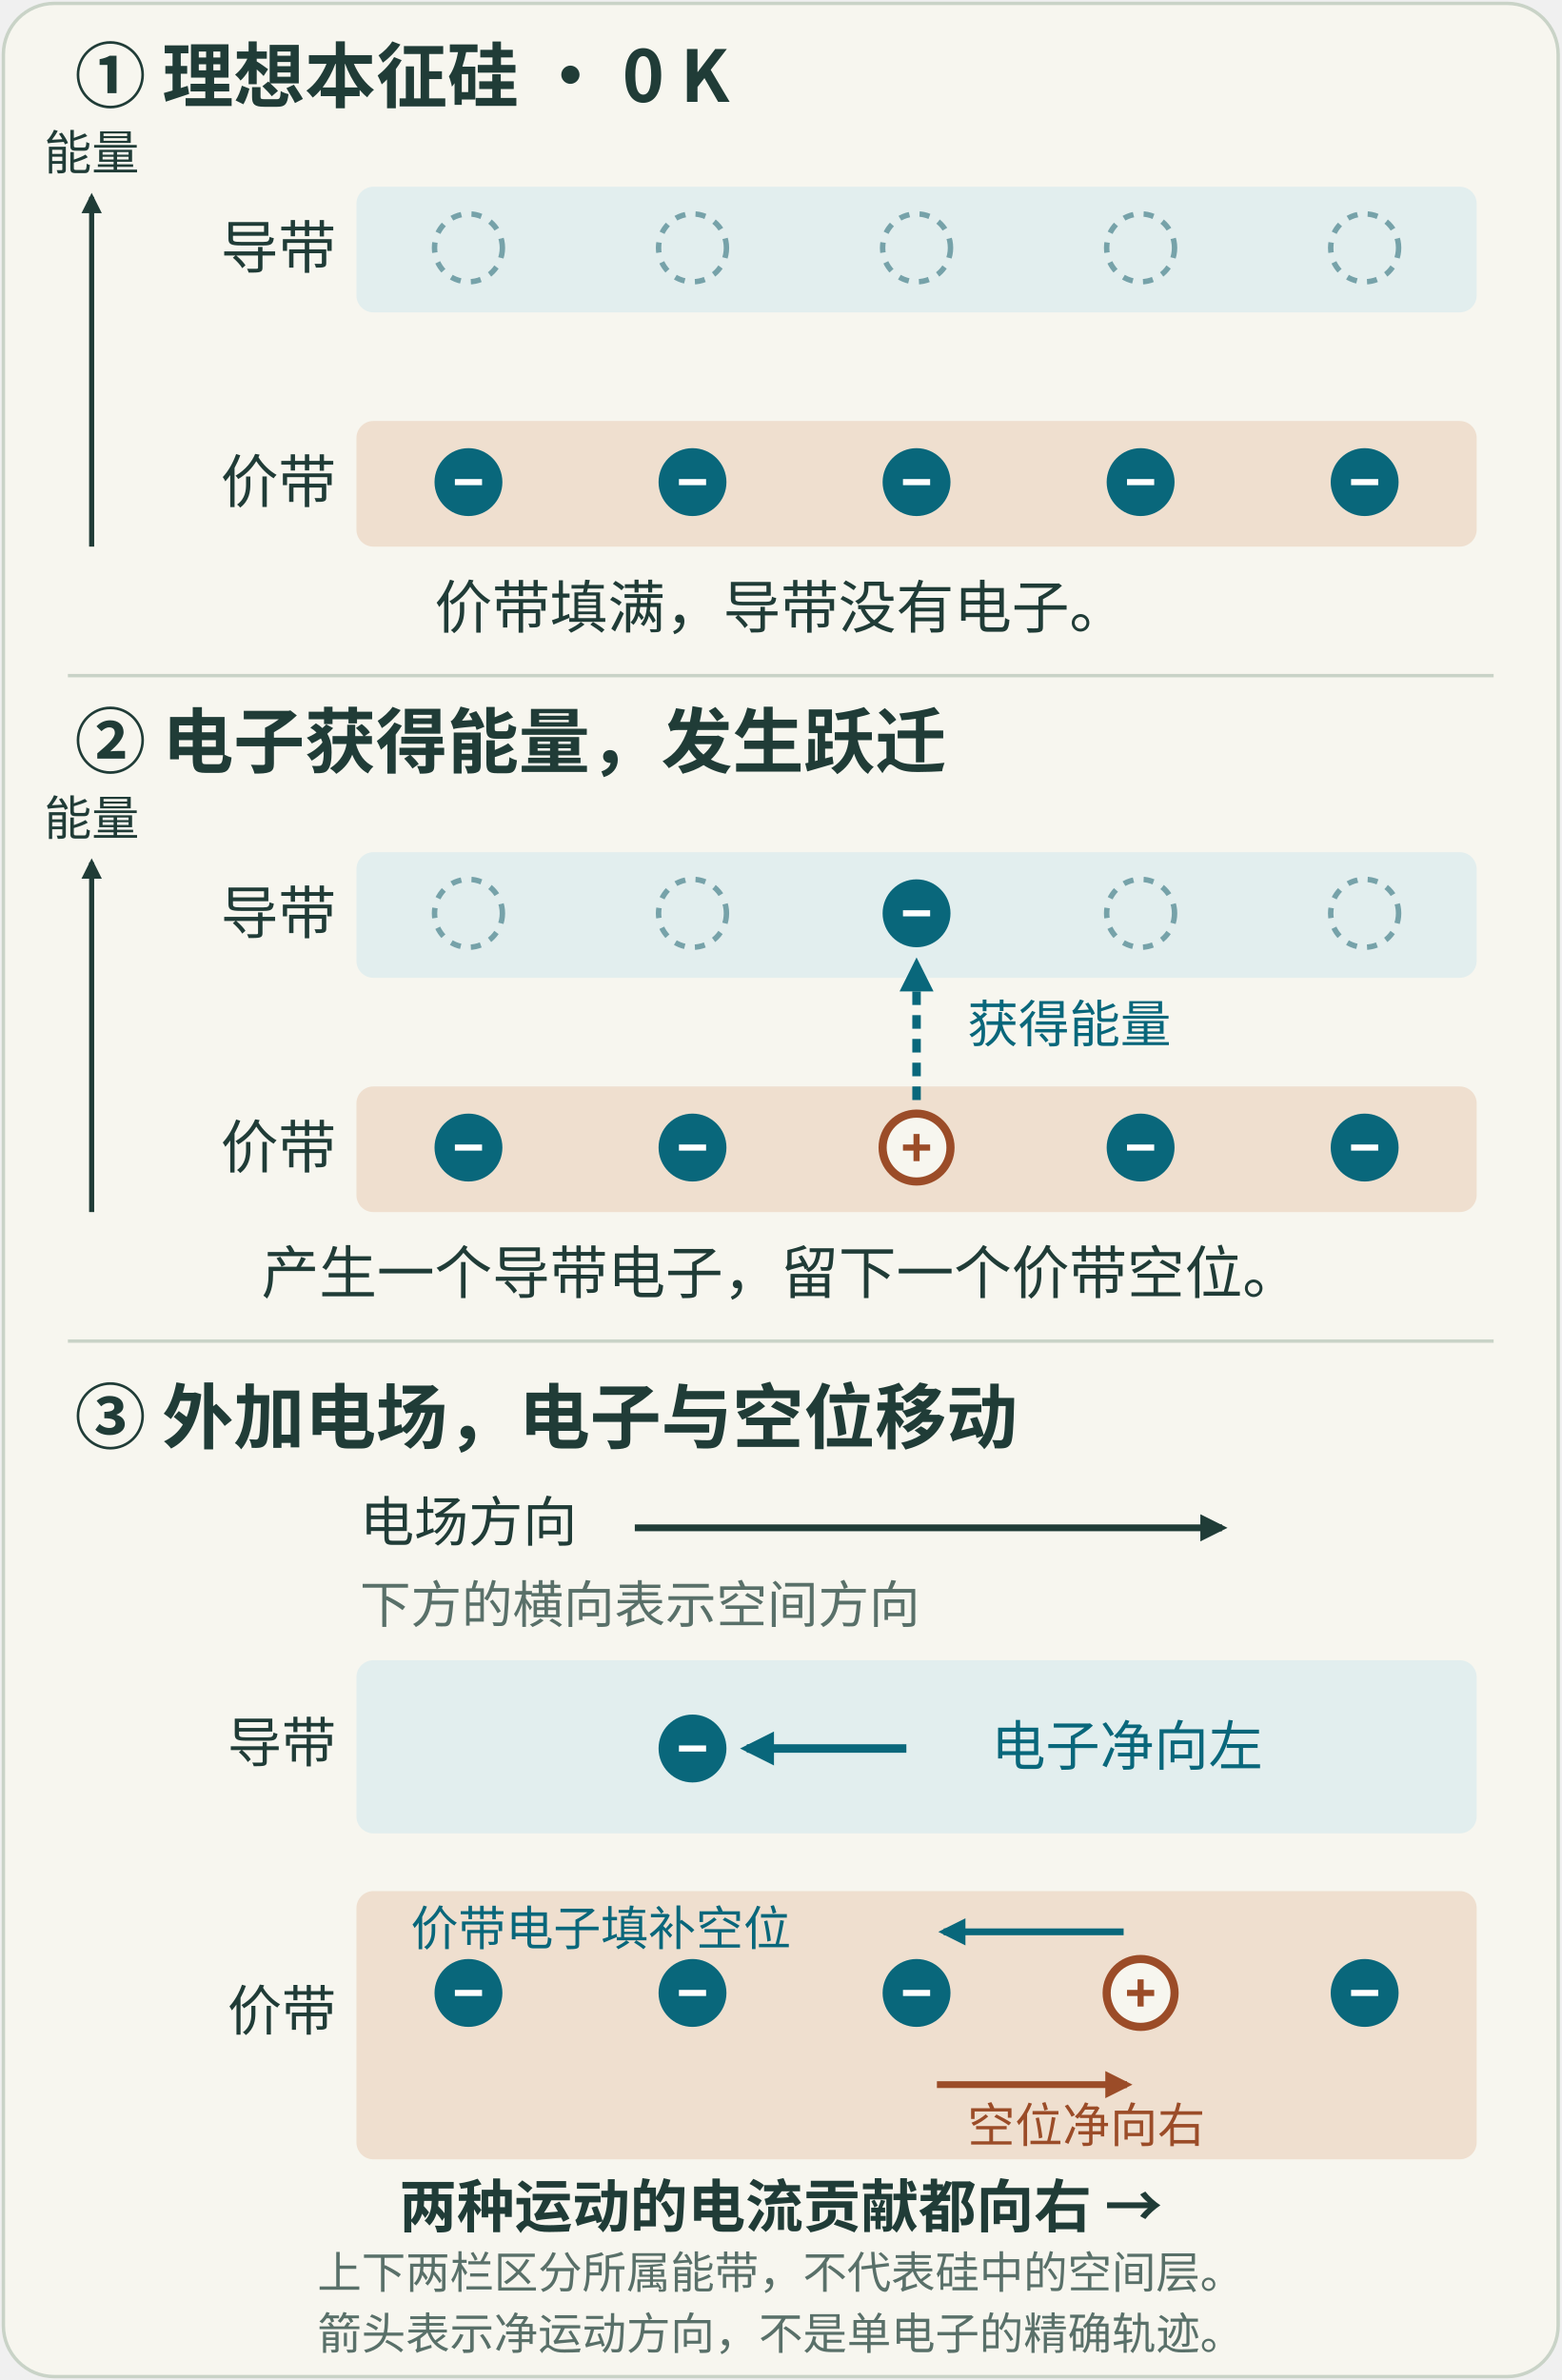
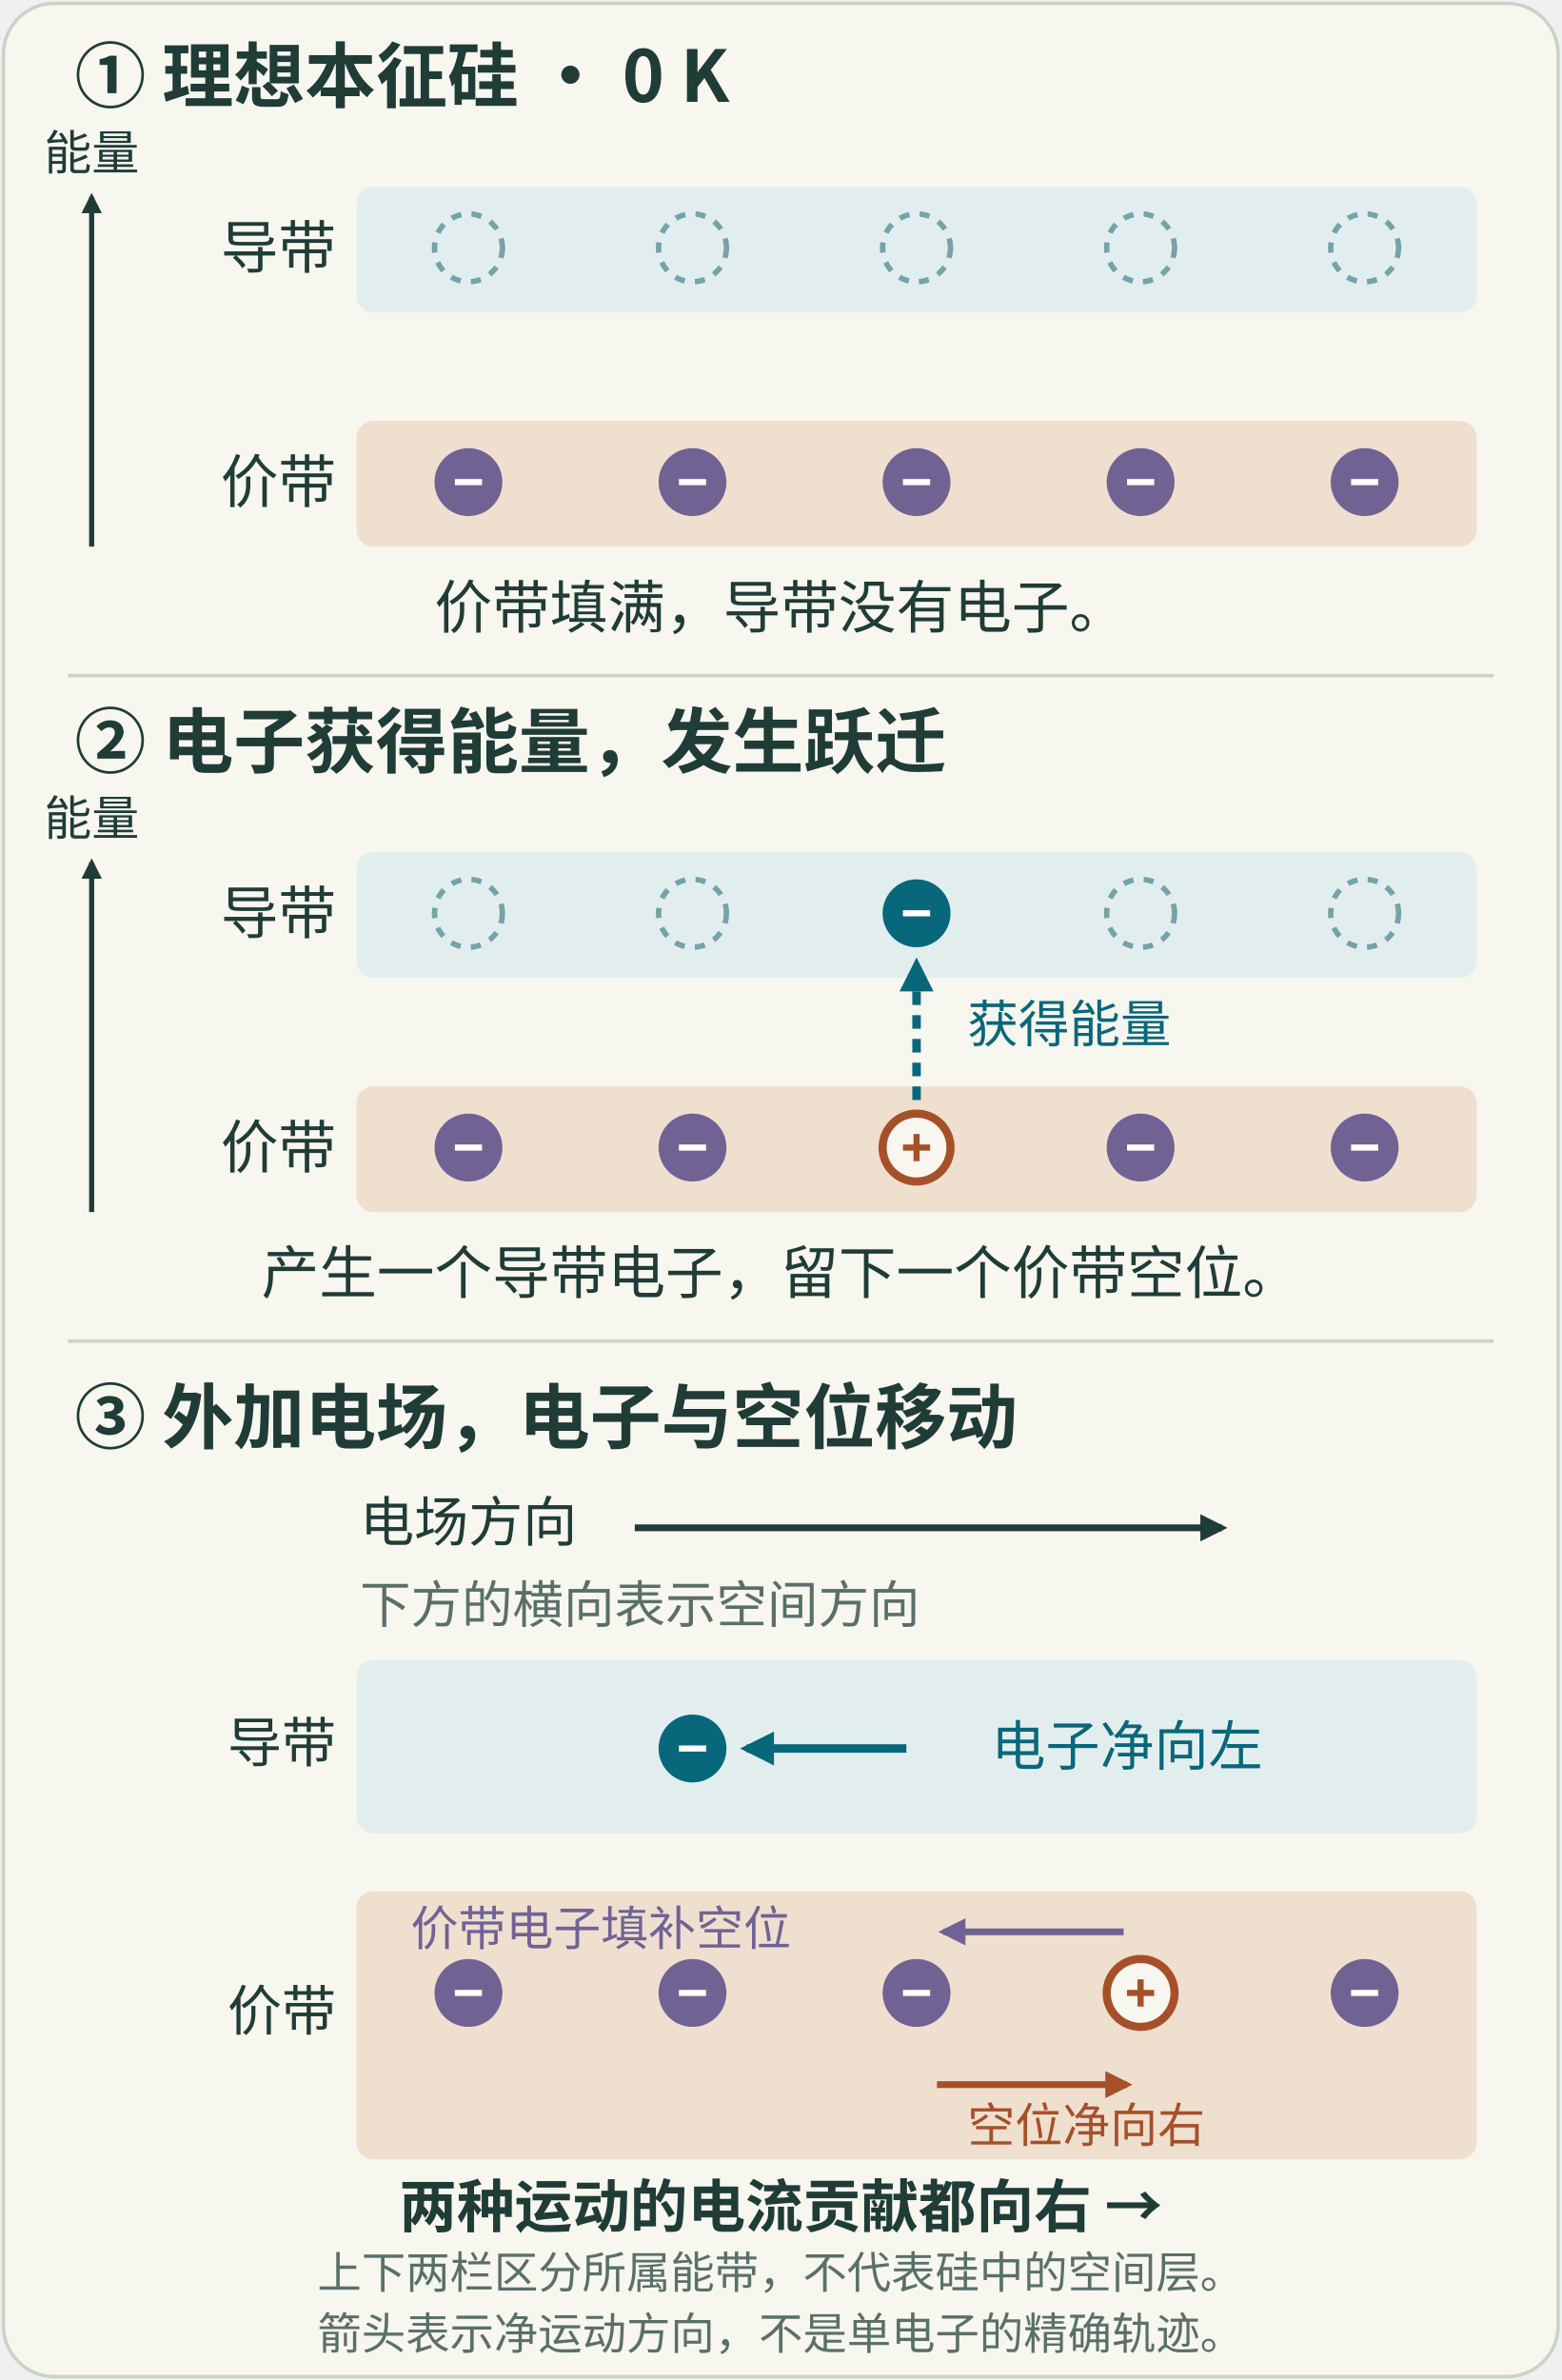
<svg xmlns="http://www.w3.org/2000/svg" width="460" height="701" viewBox="0 0 460 701" role="img" aria-labelledby="title desc" xml:lang="zh-CN">
  <defs>
    <marker id="arrow-blue" viewBox="0 0 10 10" refX="8" refY="5" markerWidth="4" markerHeight="4" orient="auto">
      <path d="M0 0 10 5 0 10Z" fill="#09677b" />
    </marker>
    <marker id="arrow-orange" viewBox="0 0 10 10" refX="8" refY="5" markerWidth="4" markerHeight="4" orient="auto">
-       <path d="M0 0 10 5 0 10Z" fill="#9b4c28" />
+       <path d="M0 0 10 5 0 10Z" fill="#a65029" />
    </marker>
    <marker id="arrow-dark" viewBox="0 0 10 10" refX="8" refY="5" markerWidth="4" markerHeight="4" orient="auto">
      <path d="M0 0 10 5 0 10Z" fill="#203c37" />
    </marker>
    <g id="electron">
      <circle r="10" fill="#09677b" />
      <path d="M-4 0H4" stroke="#fff" stroke-width="1.8" />
    </g>
+     <g id="valence-electron">
+       <circle r="10" fill="#706394" />
+       <path d="M-4 0H4" stroke="#fff" stroke-width="1.8" />
+     </g>
+     <marker id="arrow-purple" viewBox="0 0 10 10" refX="8" refY="5" markerWidth="4" markerHeight="4" orient="auto">
+       <path d="M0 0 10 5 0 10Z" fill="#706394" />
+     </marker>
    <g id="empty-state">
      <circle r="10" stroke="#76a2a9" stroke-width="1.6" stroke-dasharray="3 3" fill="none" />
    </g>
    <g id="hole">
-       <circle r="10" fill="#f7f6ef" stroke="#9b4c28" stroke-width="2.4" />
-       <path d="M-4 0H4M0-4V4" stroke="#9b4c28" stroke-width="1.8" />
+       <circle r="10" fill="#f7f6ef" stroke="#a65029" stroke-width="2.4" />
+       <path d="M-4 0H4M0-4V4" stroke="#a65029" stroke-width="1.8" />
    </g>
    <g id="energy-panel">
      <rect x="105" y="55" width="330" height="37" rx="5" fill="#e2eeee" />
      <rect x="105" y="124" width="330" height="37" rx="5" fill="#efdfcf" />
      <text x="99" y="79" font-size="17" text-anchor="end">导带</text>
      <text x="99" y="148" font-size="17" text-anchor="end">价带</text>
      <path d="M27 161V58" fill="none" stroke="#203c37" stroke-width="1.5" marker-end="url(#arrow-dark)" />
      <text x="27" y="50" text-anchor="middle" font-size="14">能量</text>
    </g>
  </defs>
  <rect x="1" y="1" width="458" height="699" rx="15" fill="#f7f6ef" stroke="#c9d3c7" />
  <g font-family="system-ui,'Noto Sans CJK SC',sans-serif" fill="#203c37">
    <text x="22" y="30" font-size="21" font-weight="650">① 理想本征硅 · 0 K</text>
    <use href="#energy-panel" />
    <g>
      <use href="#empty-state" x="138" y="73" />
      <use href="#empty-state" x="204" y="73" />
      <use href="#empty-state" x="270" y="73" />
      <use href="#empty-state" x="336" y="73" />
      <use href="#empty-state" x="402" y="73" />
-       <use href="#electron" x="138" y="142" />
-       <use href="#electron" x="204" y="142" />
-       <use href="#electron" x="270" y="142" />
-       <use href="#electron" x="336" y="142" />
-       <use href="#electron" x="402" y="142" />
+       <use href="#valence-electron" x="138" y="142" />
+       <use href="#valence-electron" x="204" y="142" />
+       <use href="#valence-electron" x="270" y="142" />
+       <use href="#valence-electron" x="336" y="142" />
+       <use href="#valence-electron" x="402" y="142" />
    </g>
    <text x="230" y="185" font-size="17" text-anchor="middle">价带填满，导带没有电子。</text>
    <path d="M20 199H440" stroke="#c9d3c7" />
    <g transform="translate(0 196)">
      <text x="22" y="30" font-size="21" font-weight="650">② 电子获得能量，发生跃迁</text>
      <use href="#energy-panel" />
      <use href="#empty-state" x="138" y="73" />
      <use href="#empty-state" x="204" y="73" />
      <use href="#electron" x="270" y="73" />
      <use href="#empty-state" x="336" y="73" />
      <use href="#empty-state" x="402" y="73" />
-       <use href="#electron" x="138" y="142" />
-       <use href="#electron" x="204" y="142" />
+       <use href="#valence-electron" x="138" y="142" />
+       <use href="#valence-electron" x="204" y="142" />
      <use href="#hole" x="270" y="142" />
-       <use href="#electron" x="336" y="142" />
-       <use href="#electron" x="402" y="142" />
+       <use href="#valence-electron" x="336" y="142" />
+       <use href="#valence-electron" x="402" y="142" />
      <path d="M270 128V88" fill="none" stroke="#09677b" stroke-width="2.5" stroke-dasharray="4 3" marker-end="url(#arrow-blue)" />
      <text x="285" y="111" font-size="15" fill="#09677b">获得能量</text>
      <text x="230" y="185" font-size="17" text-anchor="middle">产生一个导带电子，留下一个价带空位。</text>
    </g>
    <path d="M20 395H440" stroke="#c9d3c7" />
    <g transform="translate(0 395)">
      <text x="22" y="30" font-size="21" font-weight="650">③ 外加电场，电子与空位移动</text>
      <text x="106" y="59" font-size="16">电场方向</text>
      <path d="M187 55H360" fill="none" stroke="#203c37" stroke-width="2" marker-end="url(#arrow-dark)" />
      <text x="106" y="83" font-size="15" fill="#597069">下方的横向表示空间方向</text>
      <rect x="105" y="94" width="330" height="51" rx="5" fill="#e2eeee" />
      <text x="99" y="124" font-size="16" text-anchor="end">导带</text>
      <use href="#electron" x="204" y="120" />
      <path d="M267 120H220" fill="none" stroke="#09677b" stroke-width="2.5" marker-end="url(#arrow-blue)" />
      <text x="292" y="125" font-size="16" fill="#09677b">电子净向左</text>
      <rect x="105" y="162" width="330" height="79" rx="5" fill="#efdfcf" />
      <text x="99" y="203" font-size="16" text-anchor="end">价带</text>
-       <use href="#electron" x="138" y="192" />
-       <use href="#electron" x="204" y="192" />
-       <use href="#electron" x="270" y="192" />
+       <use href="#valence-electron" x="138" y="192" />
+       <use href="#valence-electron" x="204" y="192" />
+       <use href="#valence-electron" x="270" y="192" />
      <use href="#hole" x="336" y="192" />
-       <use href="#electron" x="402" y="192" />
-       <text x="121" y="178" font-size="14" fill="#09677b">价带电子填补空位</text>
-       <path d="M331 174H278" fill="none" stroke="#09677b" stroke-width="2" marker-end="url(#arrow-blue)" />
-       <path d="M276 219H332" fill="none" stroke="#9b4c28" stroke-width="2" marker-end="url(#arrow-orange)" />
-       <text x="285" y="236" font-size="14" fill="#9b4c28">空位净向右</text>
+       <use href="#valence-electron" x="402" y="192" />
+       <text x="121" y="178" font-size="14" fill="#706394">价带电子填补空位</text>
+       <path d="M331 174H278" fill="none" stroke="#706394" stroke-width="2" marker-end="url(#arrow-purple)" />
+       <path d="M276 219H332" fill="none" stroke="#a65029" stroke-width="2" marker-end="url(#arrow-orange)" />
+       <text x="285" y="236" font-size="14" fill="#a65029">空位净向右</text>
      <text x="230" y="261" font-size="17" font-weight="650" text-anchor="middle">两种运动的电流贡献都向右 →</text>
      <text x="230" y="279" font-size="13" fill="#597069" text-anchor="middle">上下两栏区分所属能带，不代表硅中的空间层。</text>
      <text x="230" y="297" font-size="13" fill="#597069" text-anchor="middle">箭头表示净运动方向，不是单电子的精确轨迹。</text>
    </g>
  </g>
</svg>
